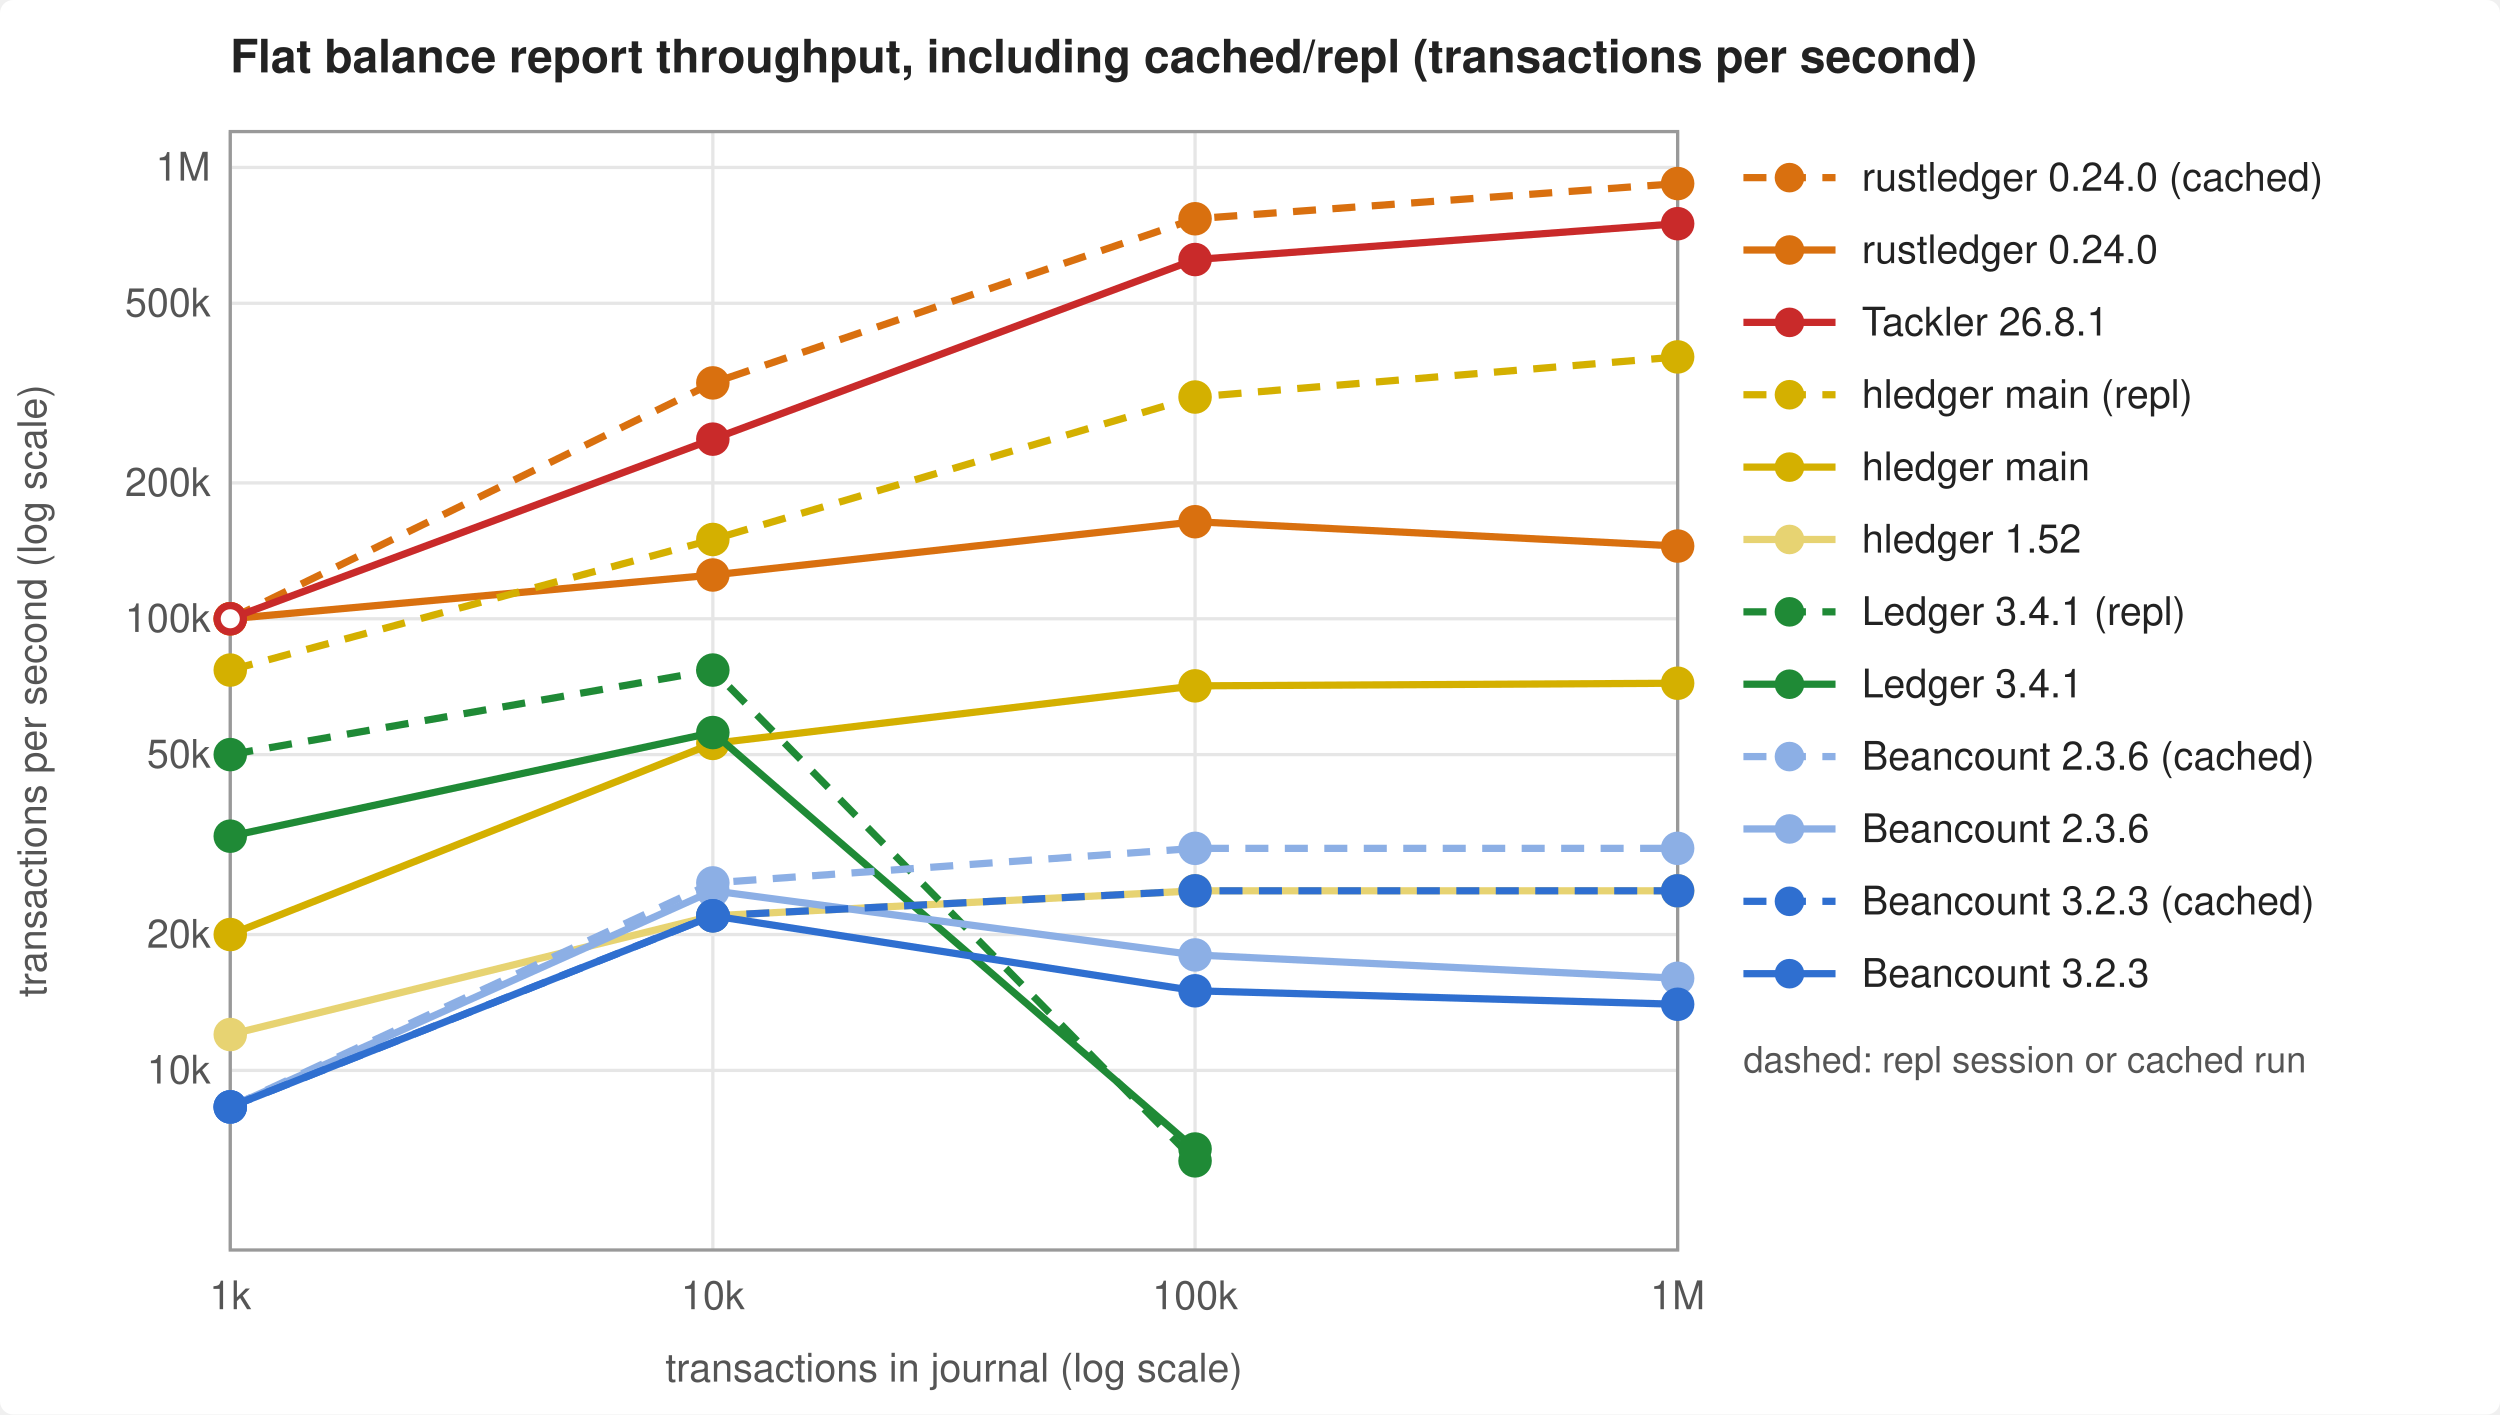
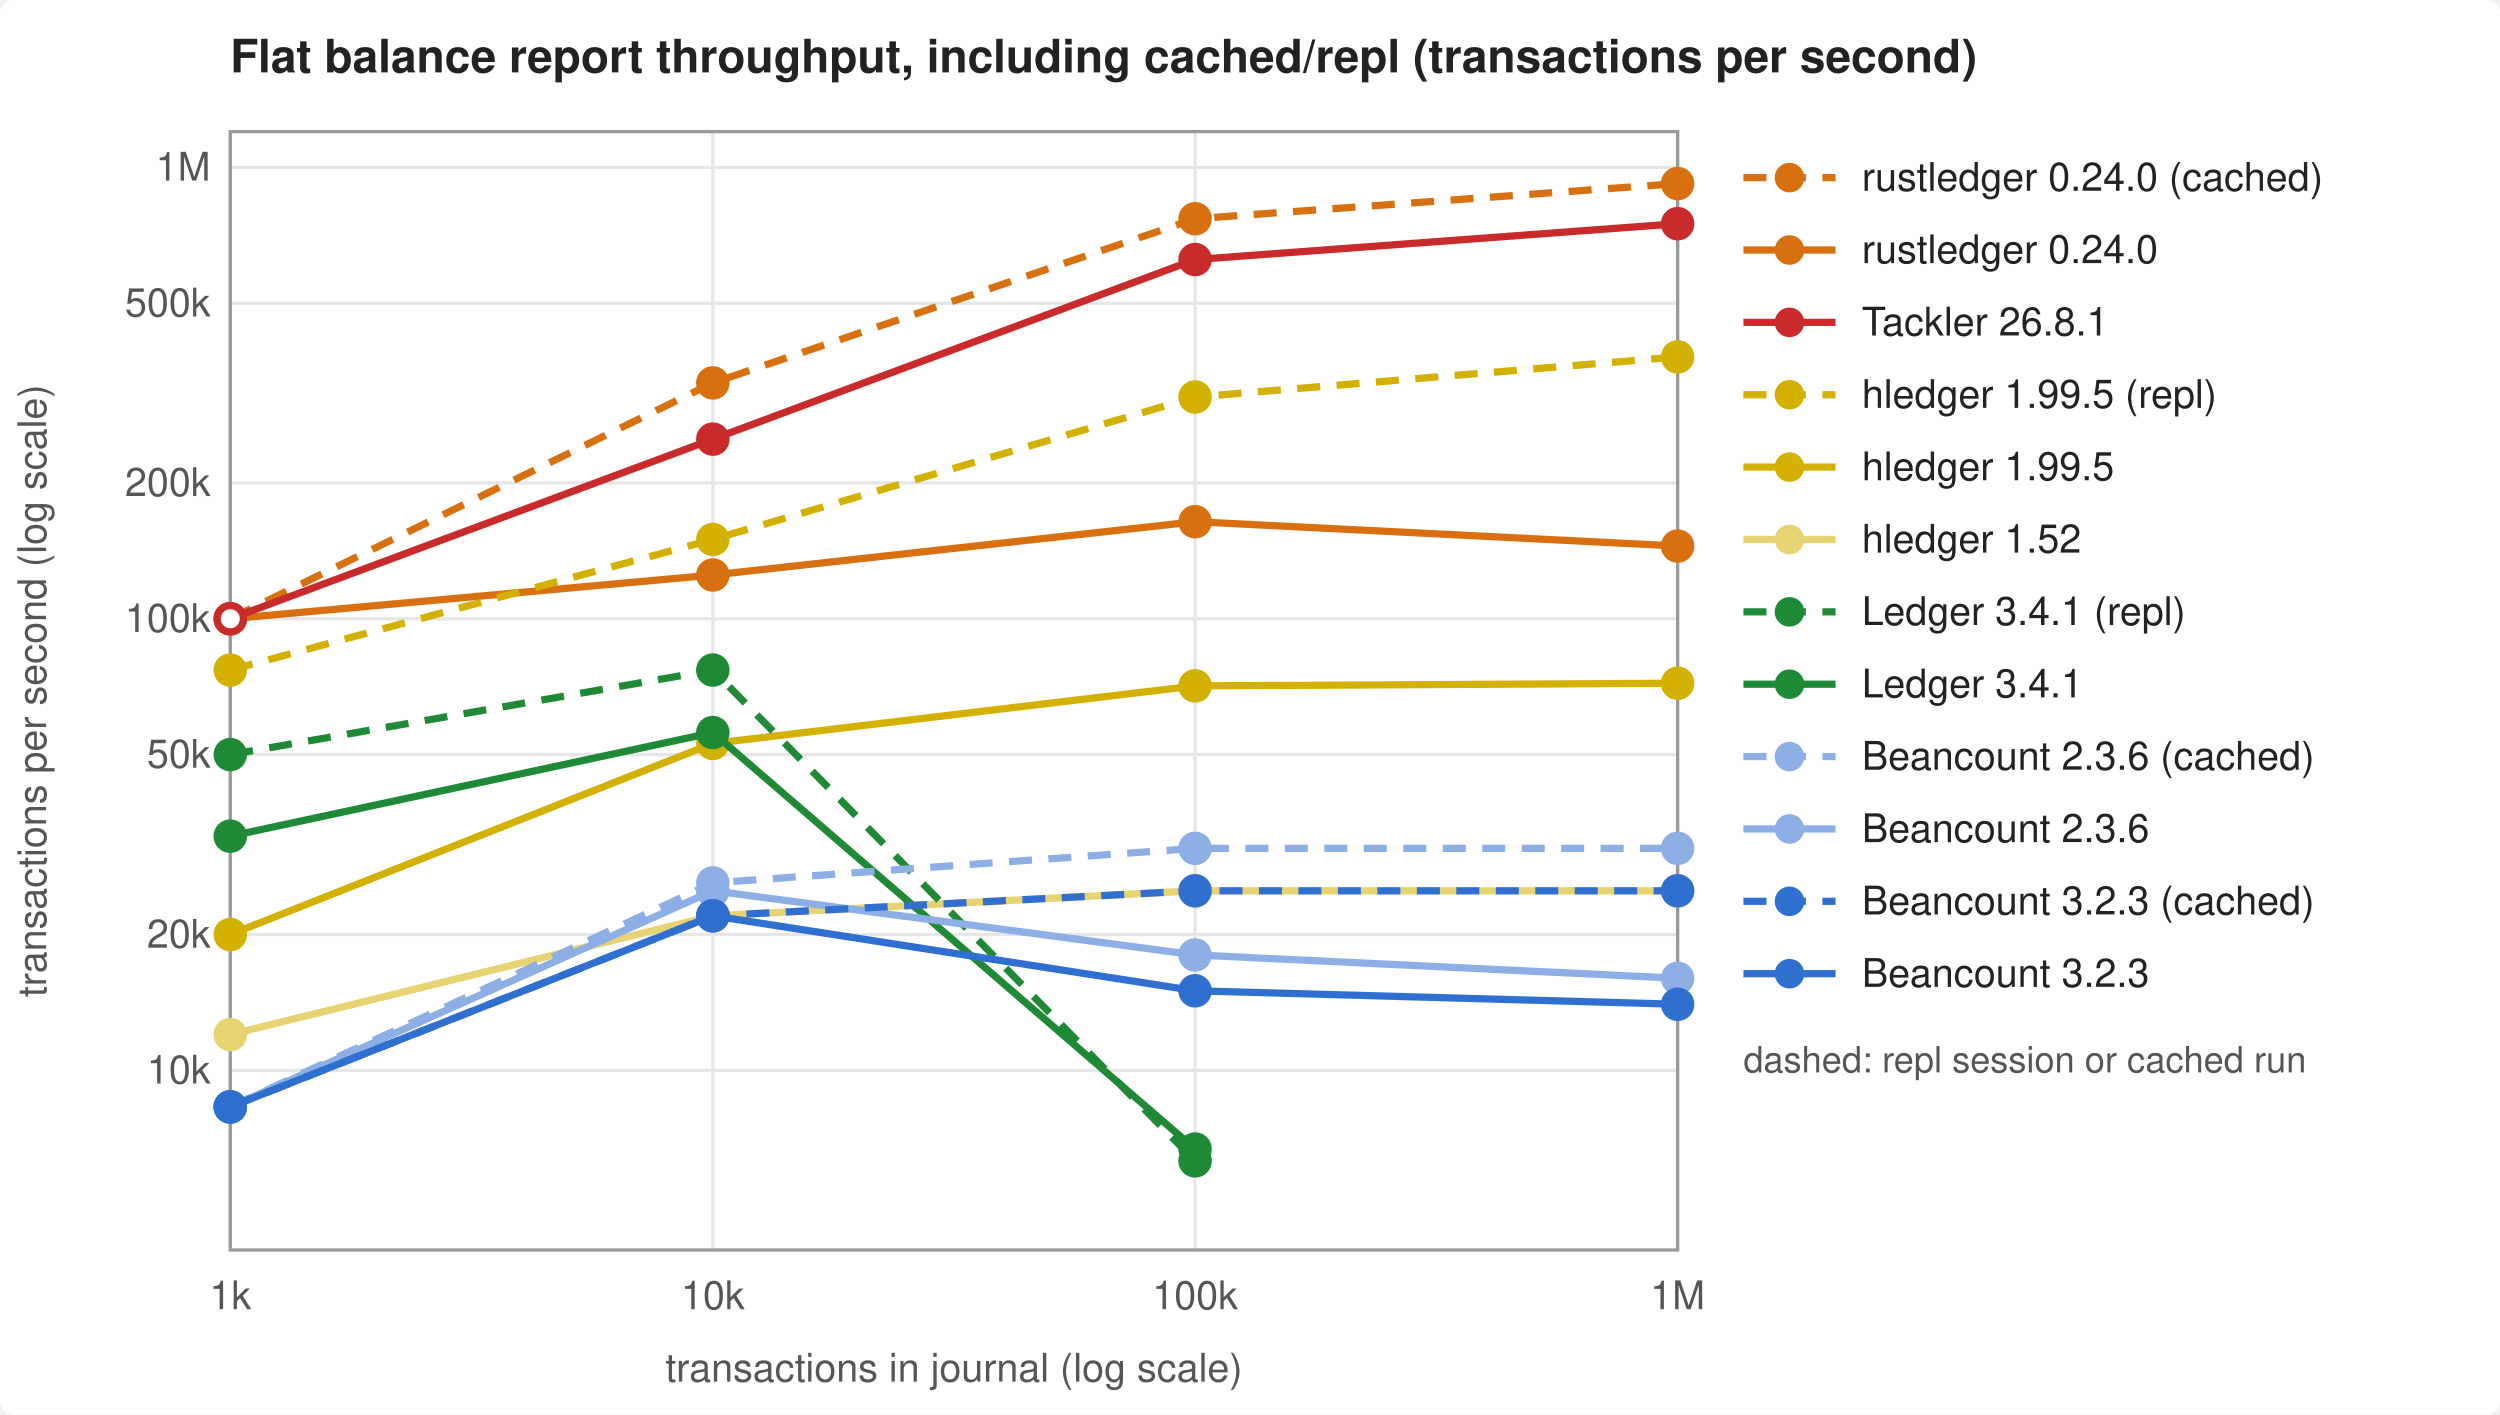
<svg xmlns="http://www.w3.org/2000/svg" width="760" height="430" viewBox="0 0 760 430" font-family="-apple-system, Segoe UI, Helvetica, Arial, sans-serif" font-size="12">
  <rect width="760" height="430" fill="white" rx="4" />
  <text x="70" y="22" font-size="14" font-weight="bold" fill="#222">Flat balance report throughput, including cached/repl (transactions per second)</text>
  <line x1="70" x2="510" y1="325.4" y2="325.4" stroke="#e6e6e6" />
  <text x="64" y="329.4" text-anchor="end" fill="#555">10k</text>
  <line x1="70" x2="510" y1="284.1" y2="284.1" stroke="#e6e6e6" />
  <text x="64" y="288.1" text-anchor="end" fill="#555">20k</text>
  <line x1="70" x2="510" y1="229.4" y2="229.4" stroke="#e6e6e6" />
  <text x="64" y="233.4" text-anchor="end" fill="#555">50k</text>
  <line x1="70" x2="510" y1="188.1" y2="188.1" stroke="#e6e6e6" />
  <text x="64" y="192.1" text-anchor="end" fill="#555">100k</text>
  <line x1="70" x2="510" y1="146.8" y2="146.8" stroke="#e6e6e6" />
  <text x="64" y="150.8" text-anchor="end" fill="#555">200k</text>
  <line x1="70" x2="510" y1="92.2" y2="92.2" stroke="#e6e6e6" />
  <text x="64" y="96.2" text-anchor="end" fill="#555">500k</text>
  <line x1="70" x2="510" y1="50.9" y2="50.9" stroke="#e6e6e6" />
  <text x="64" y="54.9" text-anchor="end" fill="#555">1M</text>
  <text x="290" y="420" text-anchor="middle" fill="#555">transactions in journal (log scale)</text>
  <text transform="translate(14,210) rotate(-90)" text-anchor="middle" fill="#555">transactions per second (log scale)</text>
  <line x1="70.0" x2="70.0" y1="40" y2="380" stroke="#e6e6e6" />
  <text x="70.0" y="398" text-anchor="middle" fill="#555">1k</text>
  <line x1="216.7" x2="216.7" y1="40" y2="380" stroke="#e6e6e6" />
  <text x="216.7" y="398" text-anchor="middle" fill="#555">10k</text>
  <line x1="363.3" x2="363.3" y1="40" y2="380" stroke="#e6e6e6" />
  <text x="363.3" y="398" text-anchor="middle" fill="#555">100k</text>
  <line x1="510.0" x2="510.0" y1="40" y2="380" stroke="#e6e6e6" />
  <text x="510.0" y="398" text-anchor="middle" fill="#555">1M</text>
  <rect x="70" y="40" width="440" height="340" fill="none" stroke="#999" />
  <path d="M70.0,188.1 L216.7,116.4 L363.3,66.5 L510.0,55.8" fill="none" stroke="#d9700f" stroke-width="2.2" stroke-dasharray="7,5" />
  <circle cx="70.0" cy="188.1" r="4" fill="white" stroke="#d9700f" stroke-width="2.2" />
  <circle cx="216.7" cy="116.4" r="4" fill="#d9700f" stroke="#d9700f" stroke-width="2.2" />
  <circle cx="363.3" cy="66.5" r="4" fill="#d9700f" stroke="#d9700f" stroke-width="2.2" />
  <circle cx="510.0" cy="55.8" r="4" fill="#d9700f" stroke="#d9700f" stroke-width="2.2" />
  <path d="M70.0,188.1 L216.7,174.8 L363.3,158.6 L510.0,166.0" fill="none" stroke="#d9700f" stroke-width="2.2" />
  <circle cx="70.0" cy="188.1" r="4" fill="#d9700f" stroke="#d9700f" stroke-width="2.2" />
  <circle cx="216.7" cy="174.8" r="4" fill="#d9700f" stroke="#d9700f" stroke-width="2.2" />
  <circle cx="363.3" cy="158.6" r="4" fill="#d9700f" stroke="#d9700f" stroke-width="2.2" />
  <circle cx="510.0" cy="166.0" r="4" fill="#d9700f" stroke="#d9700f" stroke-width="2.2" />
  <path d="M70.0,188.1 L216.7,133.5 L363.3,78.9 L510.0,68.0" fill="none" stroke="#c92a2a" stroke-width="2.2" />
  <circle cx="70.0" cy="188.1" r="4" fill="white" stroke="#c92a2a" stroke-width="2.2" />
  <circle cx="216.7" cy="133.5" r="4" fill="#c92a2a" stroke="#c92a2a" stroke-width="2.2" />
  <circle cx="363.3" cy="78.9" r="4" fill="#c92a2a" stroke="#c92a2a" stroke-width="2.2" />
  <circle cx="510.0" cy="68.0" r="4" fill="#c92a2a" stroke="#c92a2a" stroke-width="2.2" />
  <path d="M70.0,203.7 L216.7,164.0 L363.3,120.7 L510.0,108.5" fill="none" stroke="#d4b000" stroke-width="2.2" stroke-dasharray="7,5" />
  <circle cx="70.0" cy="203.7" r="4" fill="#d4b000" stroke="#d4b000" stroke-width="2.2" />
  <circle cx="216.7" cy="164.0" r="4" fill="#d4b000" stroke="#d4b000" stroke-width="2.2" />
  <circle cx="363.3" cy="120.7" r="4" fill="#d4b000" stroke="#d4b000" stroke-width="2.2" />
  <circle cx="510.0" cy="108.5" r="4" fill="#d4b000" stroke="#d4b000" stroke-width="2.2" />
  <path d="M70.0,284.1 L216.7,226.0 L363.3,208.5 L510.0,207.7" fill="none" stroke="#d4b000" stroke-width="2.2" />
  <circle cx="70.0" cy="284.1" r="4" fill="#d4b000" stroke="#d4b000" stroke-width="2.2" />
  <circle cx="216.7" cy="226.0" r="4" fill="#d4b000" stroke="#d4b000" stroke-width="2.2" />
  <circle cx="363.3" cy="208.5" r="4" fill="#d4b000" stroke="#d4b000" stroke-width="2.2" />
  <circle cx="510.0" cy="207.7" r="4" fill="#d4b000" stroke="#d4b000" stroke-width="2.2" />
  <path d="M70.0,314.5 L216.7,278.4 L363.3,270.8 L510.0,270.8" fill="none" stroke="#e7d372" stroke-width="2.2" />
  <circle cx="70.0" cy="314.5" r="4" fill="#e7d372" stroke="#e7d372" stroke-width="2.2" />
  <circle cx="216.7" cy="278.4" r="4" fill="#e7d372" stroke="#e7d372" stroke-width="2.2" />
  <circle cx="363.3" cy="270.8" r="4" fill="#e7d372" stroke="#e7d372" stroke-width="2.2" />
  <circle cx="510.0" cy="270.8" r="4" fill="#e7d372" stroke="#e7d372" stroke-width="2.2" />
  <path d="M70.0,229.4 L216.7,203.7 L363.3,352.9" fill="none" stroke="#1f8a36" stroke-width="2.2" stroke-dasharray="7,5" />
  <circle cx="70.0" cy="229.4" r="4" fill="#1f8a36" stroke="#1f8a36" stroke-width="2.2" />
  <circle cx="216.7" cy="203.7" r="4" fill="#1f8a36" stroke="#1f8a36" stroke-width="2.2" />
  <circle cx="363.3" cy="352.9" r="4" fill="#1f8a36" stroke="#1f8a36" stroke-width="2.2" />
  <path d="M70.0,254.2 L216.7,222.7 L363.3,349.3" fill="none" stroke="#1f8a36" stroke-width="2.2" />
  <circle cx="70.0" cy="254.2" r="4" fill="#1f8a36" stroke="#1f8a36" stroke-width="2.2" />
  <circle cx="216.7" cy="222.7" r="4" fill="#1f8a36" stroke="#1f8a36" stroke-width="2.2" />
  <circle cx="363.3" cy="349.3" r="4" fill="#1f8a36" stroke="#1f8a36" stroke-width="2.2" />
  <path d="M70.0,336.5 L216.7,268.4 L363.3,257.9 L510.0,257.9" fill="none" stroke="#8cafe5" stroke-width="2.2" stroke-dasharray="7,5" />
  <circle cx="70.0" cy="336.5" r="4" fill="#8cafe5" stroke="#8cafe5" stroke-width="2.2" />
  <circle cx="216.7" cy="268.4" r="4" fill="#8cafe5" stroke="#8cafe5" stroke-width="2.2" />
  <circle cx="363.3" cy="257.9" r="4" fill="#8cafe5" stroke="#8cafe5" stroke-width="2.2" />
  <circle cx="510.0" cy="257.9" r="4" fill="#8cafe5" stroke="#8cafe5" stroke-width="2.2" />
  <path d="M70.0,336.5 L216.7,270.8 L363.3,290.3 L510.0,297.4" fill="none" stroke="#8cafe5" stroke-width="2.2" />
  <circle cx="70.0" cy="336.5" r="4" fill="#8cafe5" stroke="#8cafe5" stroke-width="2.2" />
  <circle cx="216.7" cy="270.8" r="4" fill="#8cafe5" stroke="#8cafe5" stroke-width="2.2" />
  <circle cx="363.3" cy="290.3" r="4" fill="#8cafe5" stroke="#8cafe5" stroke-width="2.2" />
  <circle cx="510.0" cy="297.4" r="4" fill="#8cafe5" stroke="#8cafe5" stroke-width="2.2" />
  <path d="M70.0,336.5 L216.7,278.4 L363.3,270.8 L510.0,270.8" fill="none" stroke="#2f6fd0" stroke-width="2.2" stroke-dasharray="7,5" />
  <circle cx="70.0" cy="336.5" r="4" fill="#2f6fd0" stroke="#2f6fd0" stroke-width="2.2" />
  <circle cx="216.7" cy="278.4" r="4" fill="#2f6fd0" stroke="#2f6fd0" stroke-width="2.2" />
  <circle cx="363.3" cy="270.8" r="4" fill="#2f6fd0" stroke="#2f6fd0" stroke-width="2.2" />
  <circle cx="510.0" cy="270.8" r="4" fill="#2f6fd0" stroke="#2f6fd0" stroke-width="2.2" />
  <path d="M70.0,336.5 L216.7,278.4 L363.3,301.2 L510.0,305.3" fill="none" stroke="#2f6fd0" stroke-width="2.2" />
  <circle cx="70.0" cy="336.5" r="4" fill="#2f6fd0" stroke="#2f6fd0" stroke-width="2.2" />
  <circle cx="216.7" cy="278.4" r="4" fill="#2f6fd0" stroke="#2f6fd0" stroke-width="2.2" />
  <circle cx="363.3" cy="301.2" r="4" fill="#2f6fd0" stroke="#2f6fd0" stroke-width="2.2" />
  <circle cx="510.0" cy="305.3" r="4" fill="#2f6fd0" stroke="#2f6fd0" stroke-width="2.2" />
  <line x1="530" x2="558" y1="54" y2="54" stroke="#d9700f" stroke-width="2.2" stroke-dasharray="7,5" />
  <circle cx="544" cy="54" r="4" fill="#d9700f" stroke="#d9700f" />
  <text x="566" y="58" fill="#222">rustledger 0.24.0 (cached)</text>
  <line x1="530" x2="558" y1="76" y2="76" stroke="#d9700f" stroke-width="2.2" />
  <circle cx="544" cy="76" r="4" fill="#d9700f" stroke="#d9700f" />
  <text x="566" y="80" fill="#222">rustledger 0.24.0</text>
  <line x1="530" x2="558" y1="98" y2="98" stroke="#c92a2a" stroke-width="2.2" />
  <circle cx="544" cy="98" r="4" fill="#c92a2a" stroke="#c92a2a" />
  <text x="566" y="102" fill="#222">Tackler 26.8.1</text>
  <line x1="530" x2="558" y1="120" y2="120" stroke="#d4b000" stroke-width="2.2" stroke-dasharray="7,5" />
  <circle cx="544" cy="120" r="4" fill="#d4b000" stroke="#d4b000" />
-   <text x="566" y="124" fill="#222">hledger main (repl)</text>
+   <text x="566" y="124" fill="#222">hledger 1.99.5 (repl)</text>
  <line x1="530" x2="558" y1="142" y2="142" stroke="#d4b000" stroke-width="2.2" />
  <circle cx="544" cy="142" r="4" fill="#d4b000" stroke="#d4b000" />
-   <text x="566" y="146" fill="#222">hledger main</text>
+   <text x="566" y="146" fill="#222">hledger 1.99.5</text>
  <line x1="530" x2="558" y1="164" y2="164" stroke="#e7d372" stroke-width="2.2" />
  <circle cx="544" cy="164" r="4" fill="#e7d372" stroke="#e7d372" />
  <text x="566" y="168" fill="#222">hledger 1.52</text>
  <line x1="530" x2="558" y1="186" y2="186" stroke="#1f8a36" stroke-width="2.2" stroke-dasharray="7,5" />
  <circle cx="544" cy="186" r="4" fill="#1f8a36" stroke="#1f8a36" />
  <text x="566" y="190" fill="#222">Ledger 3.4.1 (repl)</text>
  <line x1="530" x2="558" y1="208" y2="208" stroke="#1f8a36" stroke-width="2.2" />
  <circle cx="544" cy="208" r="4" fill="#1f8a36" stroke="#1f8a36" />
  <text x="566" y="212" fill="#222">Ledger 3.4.1</text>
  <line x1="530" x2="558" y1="230" y2="230" stroke="#8cafe5" stroke-width="2.2" stroke-dasharray="7,5" />
  <circle cx="544" cy="230" r="4" fill="#8cafe5" stroke="#8cafe5" />
  <text x="566" y="234" fill="#222">Beancount 2.3.6 (cached)</text>
  <line x1="530" x2="558" y1="252" y2="252" stroke="#8cafe5" stroke-width="2.2" />
  <circle cx="544" cy="252" r="4" fill="#8cafe5" stroke="#8cafe5" />
  <text x="566" y="256" fill="#222">Beancount 2.3.6</text>
  <line x1="530" x2="558" y1="274" y2="274" stroke="#2f6fd0" stroke-width="2.2" stroke-dasharray="7,5" />
  <circle cx="544" cy="274" r="4" fill="#2f6fd0" stroke="#2f6fd0" />
  <text x="566" y="278" fill="#222">Beancount 3.2.3 (cached)</text>
  <line x1="530" x2="558" y1="296" y2="296" stroke="#2f6fd0" stroke-width="2.2" />
  <circle cx="544" cy="296" r="4" fill="#2f6fd0" stroke="#2f6fd0" />
  <text x="566" y="300" fill="#222">Beancount 3.2.3</text>
  <text x="530" y="326" fill="#555" font-size="11">dashed: repl session or cached run</text>
</svg>
